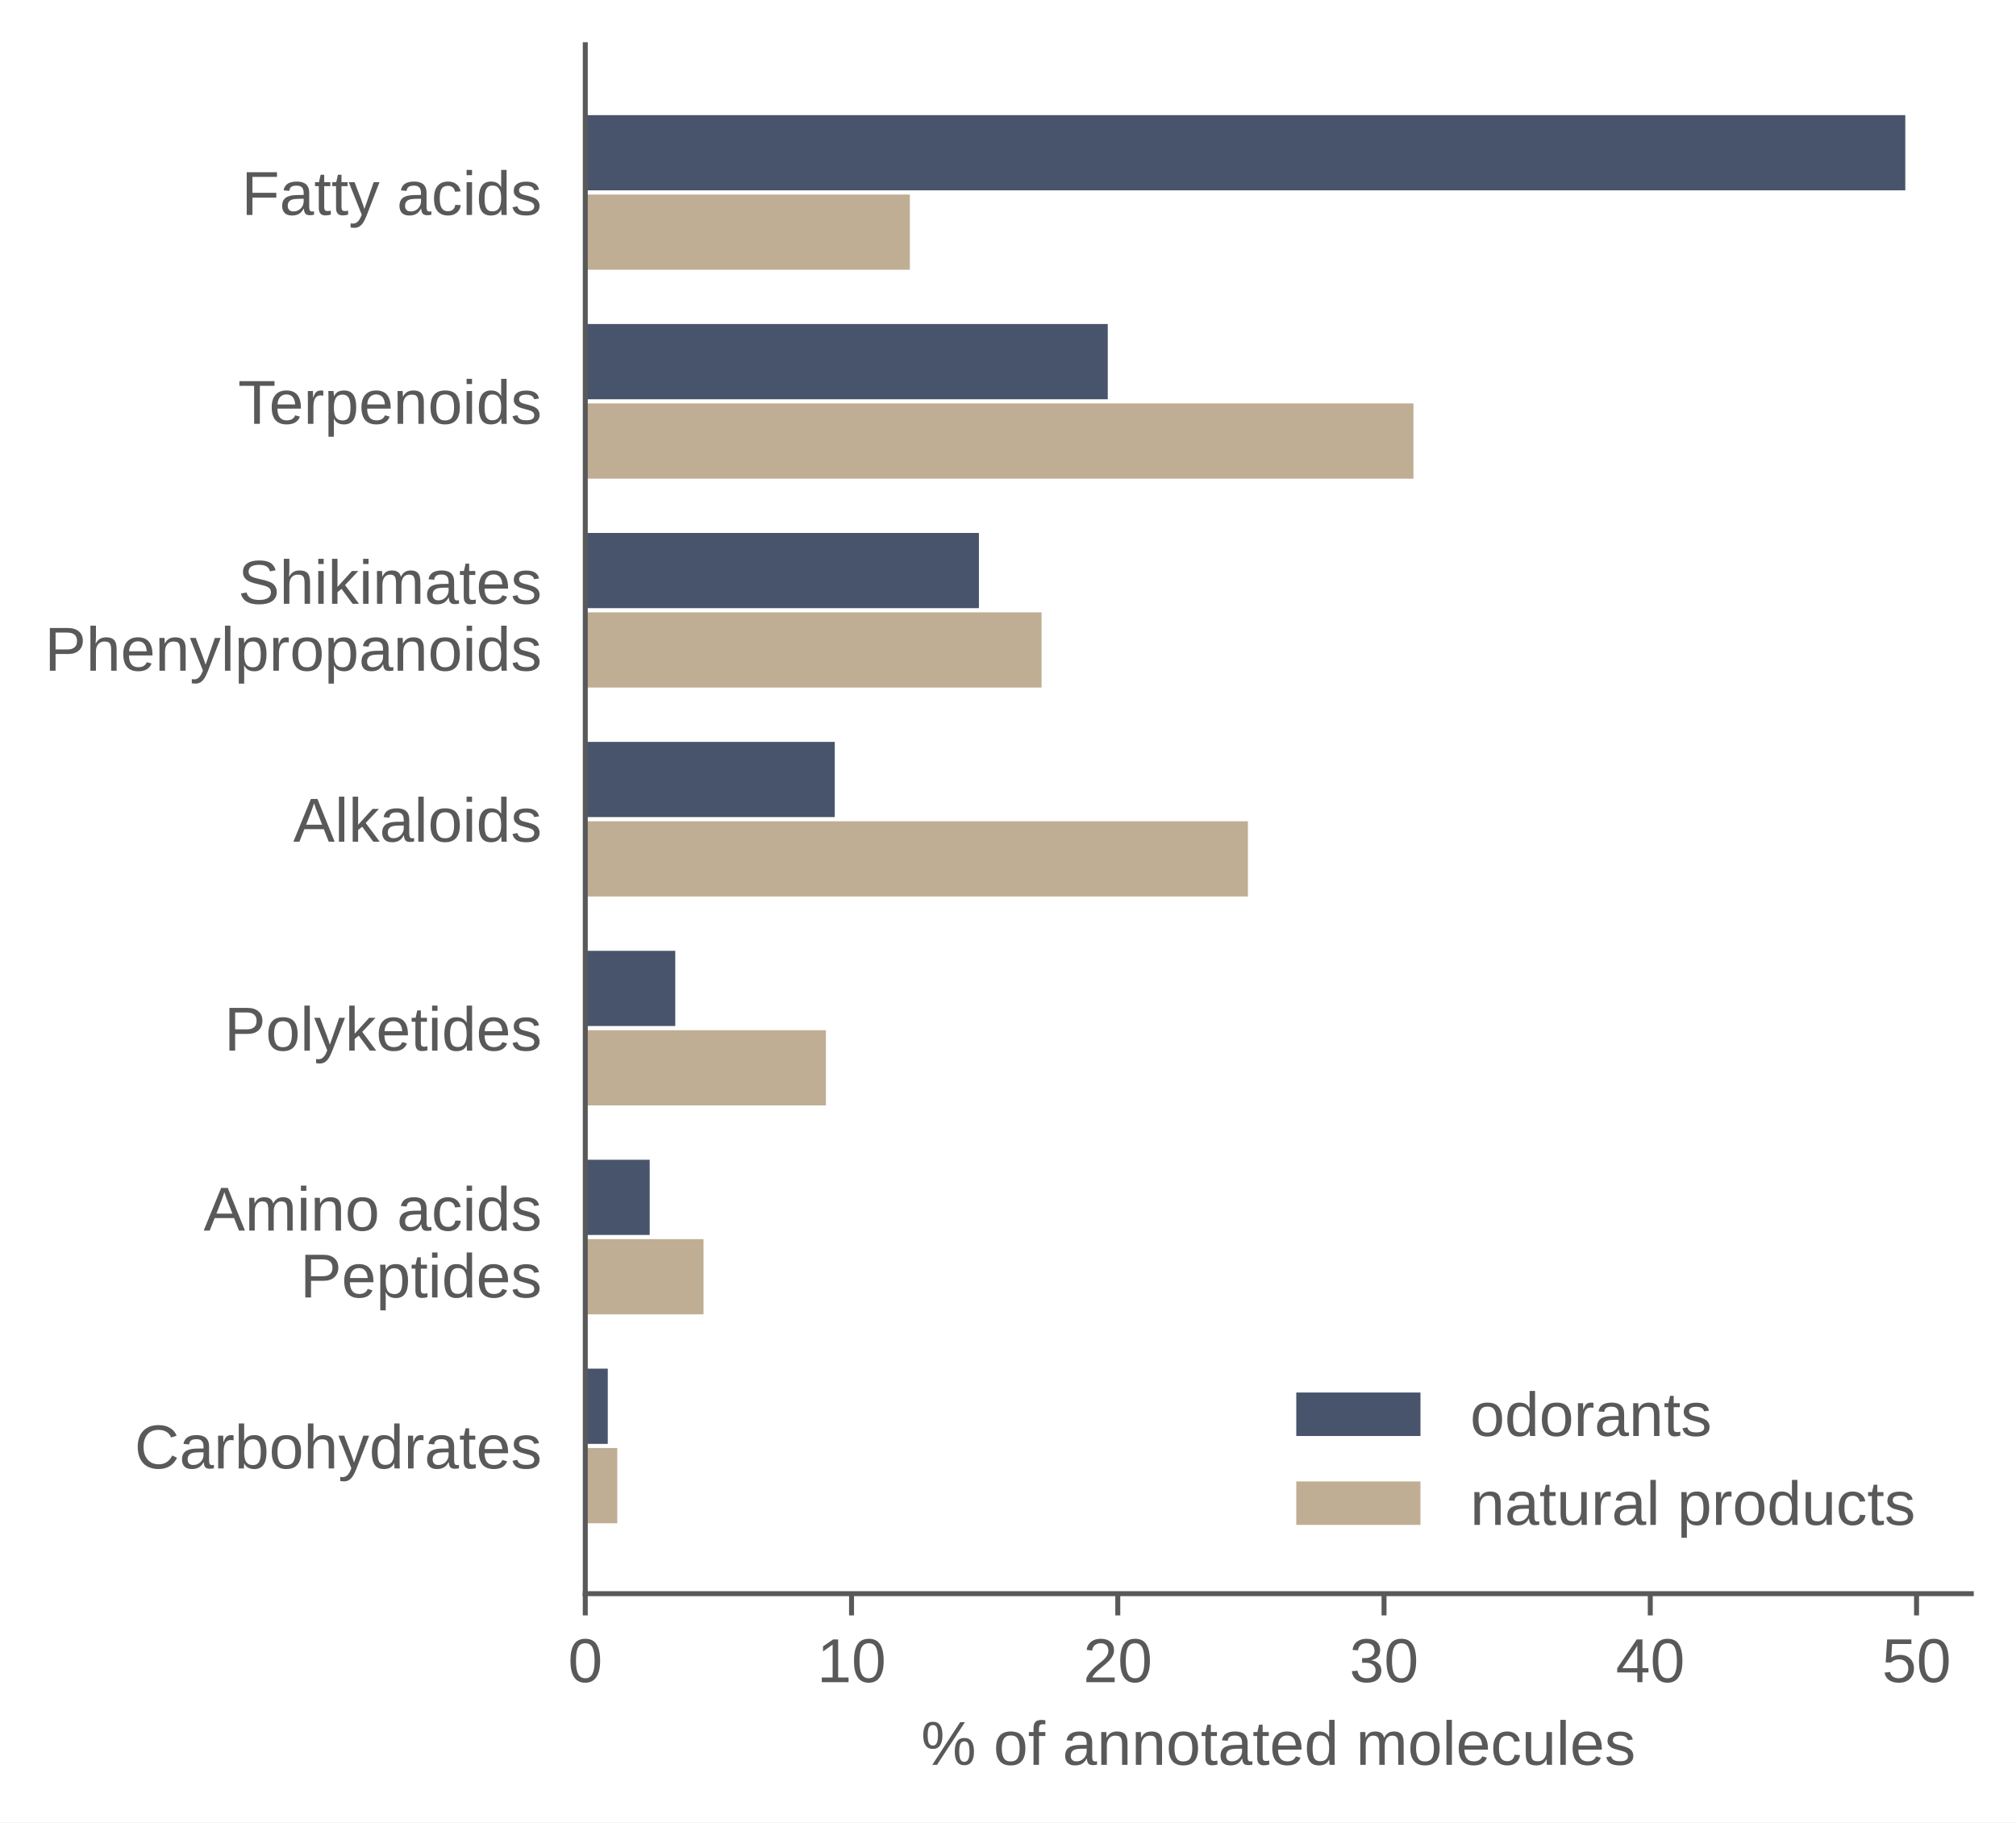
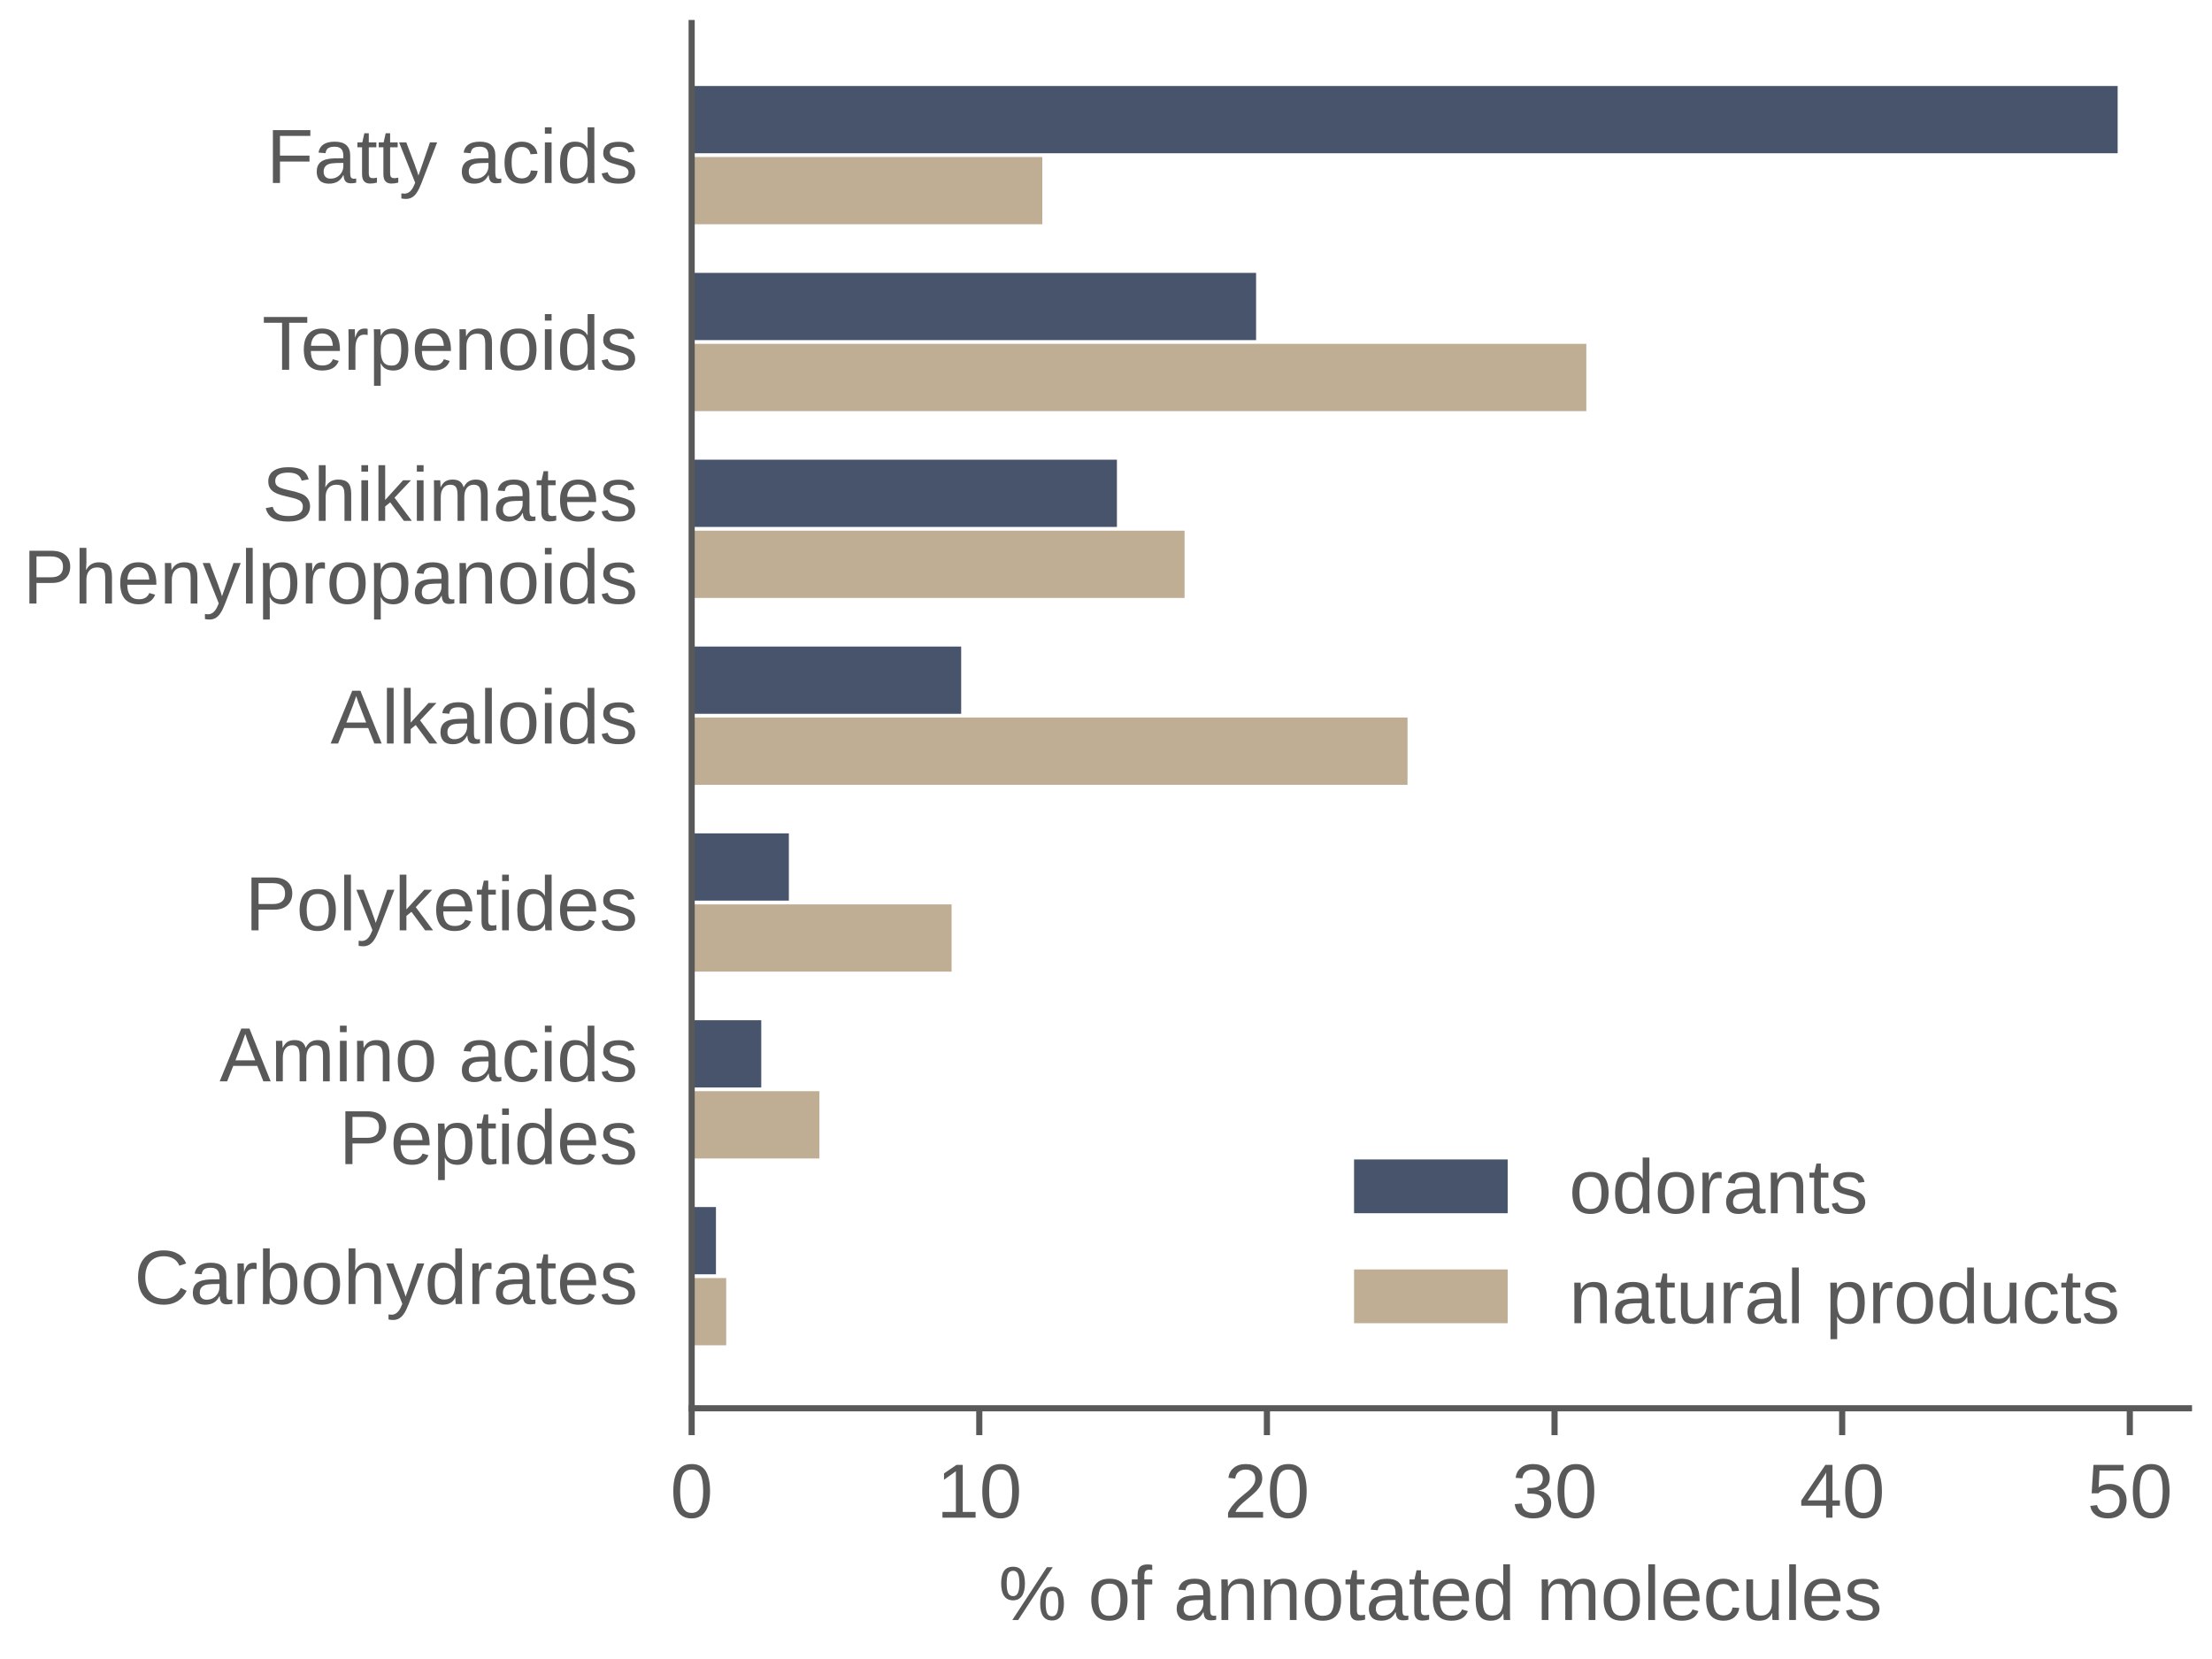
- <svg xmlns="http://www.w3.org/2000/svg" xmlns:xlink="http://www.w3.org/1999/xlink" width="324.653pt" height="293.524pt" viewBox="0 0 324.653 293.524" version="1.1">
+ <svg xmlns="http://www.w3.org/2000/svg" xmlns:xlink="http://www.w3.org/1999/xlink" width="288pt" height="216pt" viewBox="0 0 288 216" version="1.1">
  <defs>
    <style type="text/css">*{stroke-linejoin: round; stroke-linecap: butt}</style>
  </defs>
  <g id="figure_1">
    <g id="patch_1">
-       <path d="M 0 293.524  L 324.653 293.524  L 324.653 0  L 0 0  z " style="fill: #ffffff" />
+       <path d="M 0 216  L 288 216  L 288 0  L 0 0  z " style="fill: #ffffff" />
    </g>
    <g id="axes_1">
      <g id="patch_2">
-         <path d="M 94.253 256.68  L 317.453 256.68  L 317.453 7.2  L 94.253 7.2  z " style="fill: #ffffff" />
+         <path d="M 90.053 183.356  L 285 183.356  L 285 3  L 90.053 3  z " style="fill: #ffffff" />
      </g>
      <g id="patch_3">
-         <path d="M 94.253 30.654  L 306.825 30.654  L 306.825 18.54  L 94.253 18.54  z " clip-path="url(#p95fcc711ff)" style="fill: #48546b" />
+         <path d="M 90.053 19.956  L 275.717 19.956  L 275.717 11.198  L 90.053 11.198  z " clip-path="url(#p730e8b1137)" style="fill: #48546b" />
      </g>
      <g id="patch_4">
-         <path d="M 94.253 64.304  L 178.393 64.304  L 178.393 52.19  L 94.253 52.19  z " clip-path="url(#p95fcc711ff)" style="fill: #48546b" />
+         <path d="M 90.053 44.282  L 163.542 44.282  L 163.542 35.525  L 90.053 35.525  z " clip-path="url(#p730e8b1137)" style="fill: #48546b" />
      </g>
      <g id="patch_5">
-         <path d="M 94.253 97.954  L 157.646 97.954  L 157.646 85.84  L 94.253 85.84  z " clip-path="url(#p95fcc711ff)" style="fill: #48546b" />
+         <path d="M 90.053 68.608  L 145.422 68.608  L 145.422 59.851  L 90.053 59.851  z " clip-path="url(#p730e8b1137)" style="fill: #48546b" />
      </g>
      <g id="patch_6">
-         <path d="M 94.253 131.604  L 134.429 131.604  L 134.429 119.49  L 94.253 119.49  z " clip-path="url(#p95fcc711ff)" style="fill: #48546b" />
+         <path d="M 90.053 92.935  L 125.144 92.935  L 125.144 84.177  L 90.053 84.177  z " clip-path="url(#p730e8b1137)" style="fill: #48546b" />
      </g>
      <g id="patch_7">
-         <path d="M 94.253 165.253  L 108.743 165.253  L 108.743 153.139  L 94.253 153.139  z " clip-path="url(#p95fcc711ff)" style="fill: #48546b" />
+         <path d="M 90.053 117.261  L 102.709 117.261  L 102.709 108.504  L 90.053 108.504  z " clip-path="url(#p730e8b1137)" style="fill: #48546b" />
      </g>
      <g id="patch_8">
-         <path d="M 94.253 198.903  L 104.626 198.903  L 104.626 186.789  L 94.253 186.789  z " clip-path="url(#p95fcc711ff)" style="fill: #48546b" />
+         <path d="M 90.053 141.588  L 99.114 141.588  L 99.114 132.83  L 90.053 132.83  z " clip-path="url(#p730e8b1137)" style="fill: #48546b" />
      </g>
      <g id="patch_9">
-         <path d="M 94.253 232.553  L 97.876 232.553  L 97.876 220.439  L 94.253 220.439  z " clip-path="url(#p95fcc711ff)" style="fill: #48546b" />
+         <path d="M 90.053 165.914  L 93.217 165.914  L 93.217 157.156  L 90.053 157.156  z " clip-path="url(#p730e8b1137)" style="fill: #48546b" />
      </g>
      <g id="patch_10">
-         <path d="M 94.253 43.441  L 146.522 43.441  L 146.522 31.327  L 94.253 31.327  z " clip-path="url(#p95fcc711ff)" style="fill: #bfae94" />
+         <path d="M 90.053 29.2  L 135.705 29.2  L 135.705 20.442  L 90.053 20.442  z " clip-path="url(#p730e8b1137)" style="fill: #bfae94" />
      </g>
      <g id="patch_11">
-         <path d="M 94.253 77.091  L 227.621 77.091  L 227.621 64.977  L 94.253 64.977  z " clip-path="url(#p95fcc711ff)" style="fill: #bfae94" />
+         <path d="M 90.053 53.526  L 206.539 53.526  L 206.539 44.769  L 90.053 44.769  z " clip-path="url(#p730e8b1137)" style="fill: #bfae94" />
      </g>
      <g id="patch_12">
-         <path d="M 94.253 110.741  L 167.73 110.741  L 167.73 98.627  L 94.253 98.627  z " clip-path="url(#p95fcc711ff)" style="fill: #bfae94" />
+         <path d="M 90.053 77.853  L 154.229 77.853  L 154.229 69.095  L 90.053 69.095  z " clip-path="url(#p730e8b1137)" style="fill: #bfae94" />
      </g>
      <g id="patch_13">
-         <path d="M 94.253 144.39  L 200.967 144.39  L 200.967 132.276  L 94.253 132.276  z " clip-path="url(#p95fcc711ff)" style="fill: #bfae94" />
+         <path d="M 90.053 102.179  L 183.258 102.179  L 183.258 93.421  L 90.053 93.421  z " clip-path="url(#p730e8b1137)" style="fill: #bfae94" />
      </g>
      <g id="patch_14">
-         <path d="M 94.253 178.04  L 133.001 178.04  L 133.001 165.926  L 94.253 165.926  z " clip-path="url(#p95fcc711ff)" style="fill: #bfae94" />
+         <path d="M 90.053 126.505  L 123.896 126.505  L 123.896 117.748  L 90.053 117.748  z " clip-path="url(#p730e8b1137)" style="fill: #bfae94" />
      </g>
      <g id="patch_15">
-         <path d="M 94.253 211.69  L 113.295 211.69  L 113.295 199.576  L 94.253 199.576  z " clip-path="url(#p95fcc711ff)" style="fill: #bfae94" />
+         <path d="M 90.053 150.832  L 106.686 150.832  L 106.686 142.074  L 90.053 142.074  z " clip-path="url(#p730e8b1137)" style="fill: #bfae94" />
      </g>
      <g id="patch_16">
-         <path d="M 94.253 245.34  L 99.402 245.34  L 99.402 233.226  L 94.253 233.226  z " clip-path="url(#p95fcc711ff)" style="fill: #bfae94" />
+         <path d="M 90.053 175.158  L 94.551 175.158  L 94.551 166.401  L 90.053 166.401  z " clip-path="url(#p730e8b1137)" style="fill: #bfae94" />
      </g>
      <g id="matplotlib.axis_1">
        <g id="xtick_1">
          <g id="line2d_1">
            <defs>
-               <path id="md6c9b1309c" d="M 0 0  L 0 3.5  " style="stroke: #595959; stroke-width: 0.8" />
+               <path id="m7416ee0c8a" d="M 0 0  L 0 3.5  " style="stroke: #595959; stroke-width: 0.8" />
            </defs>
            <g>
-               <use xlink:href="#md6c9b1309c" x="94.253" y="256.68" style="fill: #595959; stroke: #595959; stroke-width: 0.8" />
+               <use xlink:href="#m7416ee0c8a" x="90.053" y="183.356" style="fill: #595959; stroke: #595959; stroke-width: 0.8" />
            </g>
          </g>
          <g id="text_1">
-             <text style="fill: #595959; font: 10px 'Liberation Sans'; text-anchor: middle" x="94.253" y="270.927" transform="rotate(-0 94.25312 270.9269)">0</text>
+             <text style="font-size: 10px; font-family: 'Liberation Sans'; text-anchor: middle; fill: #595959" x="90.053" y="197.603" transform="rotate(-0 90.05336 197.6029)">0</text>
          </g>
        </g>
        <g id="xtick_2">
          <g id="line2d_2">
            <g>
-               <use xlink:href="#md6c9b1309c" x="137.13" y="256.68" style="fill: #595959; stroke: #595959; stroke-width: 0.8" />
+               <use xlink:href="#m7416ee0c8a" x="127.502" y="183.356" style="fill: #595959; stroke: #595959; stroke-width: 0.8" />
            </g>
          </g>
          <g id="text_2">
-             <text style="fill: #595959; font: 10px 'Liberation Sans'; text-anchor: middle" x="137.13" y="270.927" transform="rotate(-0 137.1297 270.9269)">10</text>
+             <text style="font-size: 10px; font-family: 'Liberation Sans'; text-anchor: middle; fill: #595959" x="127.502" y="197.603" transform="rotate(-0 127.5024 197.6029)">10</text>
          </g>
        </g>
        <g id="xtick_3">
          <g id="line2d_3">
            <g>
-               <use xlink:href="#md6c9b1309c" x="180.006" y="256.68" style="fill: #595959; stroke: #595959; stroke-width: 0.8" />
+               <use xlink:href="#m7416ee0c8a" x="164.951" y="183.356" style="fill: #595959; stroke: #595959; stroke-width: 0.8" />
            </g>
          </g>
          <g id="text_3">
-             <text style="fill: #595959; font: 10px 'Liberation Sans'; text-anchor: middle" x="180.006" y="270.927" transform="rotate(-0 180.0062 270.9269)">20</text>
+             <text style="font-size: 10px; font-family: 'Liberation Sans'; text-anchor: middle; fill: #595959" x="164.951" y="197.603" transform="rotate(-0 164.9514 197.6029)">20</text>
          </g>
        </g>
        <g id="xtick_4">
          <g id="line2d_4">
            <g>
-               <use xlink:href="#md6c9b1309c" x="222.883" y="256.68" style="fill: #595959; stroke: #595959; stroke-width: 0.8" />
+               <use xlink:href="#m7416ee0c8a" x="202.4" y="183.356" style="fill: #595959; stroke: #595959; stroke-width: 0.8" />
            </g>
          </g>
          <g id="text_4">
-             <text style="fill: #595959; font: 10px 'Liberation Sans'; text-anchor: middle" x="222.883" y="270.927" transform="rotate(-0 222.8827 270.9269)">30</text>
+             <text style="font-size: 10px; font-family: 'Liberation Sans'; text-anchor: middle; fill: #595959" x="202.4" y="197.603" transform="rotate(-0 202.4005 197.6029)">30</text>
          </g>
        </g>
        <g id="xtick_5">
          <g id="line2d_5">
            <g>
-               <use xlink:href="#md6c9b1309c" x="265.759" y="256.68" style="fill: #595959; stroke: #595959; stroke-width: 0.8" />
+               <use xlink:href="#m7416ee0c8a" x="239.85" y="183.356" style="fill: #595959; stroke: #595959; stroke-width: 0.8" />
            </g>
          </g>
          <g id="text_5">
-             <text style="fill: #595959; font: 10px 'Liberation Sans'; text-anchor: middle" x="265.759" y="270.927" transform="rotate(-0 265.7592 270.9269)">40</text>
+             <text style="font-size: 10px; font-family: 'Liberation Sans'; text-anchor: middle; fill: #595959" x="239.85" y="197.603" transform="rotate(-0 239.8495 197.6029)">40</text>
          </g>
        </g>
        <g id="xtick_6">
          <g id="line2d_6">
            <g>
-               <use xlink:href="#md6c9b1309c" x="308.636" y="256.68" style="fill: #595959; stroke: #595959; stroke-width: 0.8" />
+               <use xlink:href="#m7416ee0c8a" x="277.299" y="183.356" style="fill: #595959; stroke: #595959; stroke-width: 0.8" />
            </g>
          </g>
          <g id="text_6">
-             <text style="fill: #595959; font: 10px 'Liberation Sans'; text-anchor: middle" x="308.636" y="270.927" transform="rotate(-0 308.6358 270.9269)">50</text>
+             <text style="font-size: 10px; font-family: 'Liberation Sans'; text-anchor: middle; fill: #595959" x="277.299" y="197.603" transform="rotate(-0 277.2985 197.6029)">50</text>
          </g>
        </g>
        <g id="text_7">
-           <text style="fill: #595959; font: 10px 'Liberation Sans'; text-anchor: middle" x="205.853" y="284.249" transform="rotate(-0 205.8531 284.2487)">% of annotated molecules</text>
+           <text style="font-size: 10px; font-family: 'Liberation Sans'; text-anchor: middle; fill: #595959" x="187.527" y="210.925" transform="rotate(-0 187.5266 210.9248)">% of annotated molecules</text>
        </g>
      </g>
      <g id="matplotlib.axis_2">
        <g id="ytick_1">
          <g id="text_8">
-             <text style="fill: #595959; font: 10px 'Liberation Sans'; text-anchor: end" x="87.253" y="34.614" transform="rotate(-0 87.25312 34.61388)">Fatty acids</text>
+             <text style="font-size: 10px; font-family: 'Liberation Sans'; text-anchor: end; fill: #595959" x="83.053" y="23.822" transform="rotate(-0 83.05336 23.82243)">Fatty acids</text>
          </g>
        </g>
        <g id="ytick_2">
          <g id="text_9">
-             <text style="fill: #595959; font: 10px 'Liberation Sans'; text-anchor: end" x="87.253" y="68.264" transform="rotate(-0 87.25312 68.26373)">Terpenoids</text>
+             <text style="font-size: 10px; font-family: 'Liberation Sans'; text-anchor: end; fill: #595959" x="83.053" y="48.149" transform="rotate(-0 83.05336 48.14881)">Terpenoids</text>
          </g>
        </g>
        <g id="ytick_3">
          <g id="text_10">
-             <text style="fill: #595959; font: 10px 'Liberation Sans'" transform="translate(38.34844 97.25265)">Shikimates</text>
-             <text style="fill: #595959; font: 10px 'Liberation Sans'" transform="translate(7.2 108.0239)">Phenylpropanoids</text>
+             <text style="font-size: 10px; font-family: 'Liberation Sans'; fill: #595959" transform="translate(34.14868 67.81425)">Shikimates</text>
+             <text style="font-size: 10px; font-family: 'Liberation Sans'; fill: #595959" transform="translate(3.00024 78.5855)">Phenylpropanoids</text>
          </g>
        </g>
        <g id="ytick_4">
          <g id="text_11">
-             <text style="fill: #595959; font: 10px 'Liberation Sans'; text-anchor: end" x="87.253" y="135.563" transform="rotate(-0 87.25312 135.5634)">Alkaloids</text>
+             <text style="font-size: 10px; font-family: 'Liberation Sans'; text-anchor: end; fill: #595959" x="83.053" y="96.802" transform="rotate(-0 83.05336 96.80156)">Alkaloids</text>
          </g>
        </g>
        <g id="ytick_5">
          <g id="text_12">
-             <text style="fill: #595959; font: 10px 'Liberation Sans'; text-anchor: end" x="87.253" y="169.213" transform="rotate(-0 87.25312 169.2133)">Polyketides</text>
+             <text style="font-size: 10px; font-family: 'Liberation Sans'; text-anchor: end; fill: #595959" x="83.053" y="121.128" transform="rotate(-0 83.05336 121.1279)">Polyketides</text>
          </g>
        </g>
        <g id="ytick_6">
          <g id="text_13">
-             <text style="fill: #595959; font: 10px 'Liberation Sans'" transform="translate(32.7875 198.2022)">Amino acids</text>
-             <text style="fill: #595959; font: 10px 'Liberation Sans'" transform="translate(48.33906 208.9735)">Peptides</text>
+             <text style="font-size: 10px; font-family: 'Liberation Sans'; fill: #595959" transform="translate(28.58774 140.7934)">Amino acids</text>
+             <text style="font-size: 10px; font-family: 'Liberation Sans'; fill: #595959" transform="translate(44.1393 151.5646)">Peptides</text>
          </g>
        </g>
        <g id="ytick_7">
          <g id="text_14">
-             <text style="fill: #595959; font: 10px 'Liberation Sans'; text-anchor: end" x="87.253" y="236.513" transform="rotate(-0 87.25312 236.513)">Carbohydrates</text>
+             <text style="font-size: 10px; font-family: 'Liberation Sans'; text-anchor: end; fill: #595959" x="83.053" y="169.781" transform="rotate(-0 83.05336 169.7807)">Carbohydrates</text>
          </g>
        </g>
      </g>
      <g id="patch_17">
-         <path d="M 94.253 256.68  L 94.253 7.2  " style="fill: none; stroke: #595959; stroke-width: 0.8; stroke-linejoin: miter; stroke-linecap: square" />
+         <path d="M 90.053 183.356  L 90.053 3  " style="fill: none; stroke: #595959; stroke-width: 0.8; stroke-linejoin: miter; stroke-linecap: square" />
      </g>
      <g id="patch_18">
-         <path d="M 94.253 256.68  L 317.453 256.68  " style="fill: none; stroke: #595959; stroke-width: 0.8; stroke-linejoin: miter; stroke-linecap: square" />
+         <path d="M 90.053 183.356  L 285 183.356  " style="fill: none; stroke: #595959; stroke-width: 0.8; stroke-linejoin: miter; stroke-linecap: square" />
      </g>
      <g id="legend_1">
        <g id="patch_19">
-           <path d="M 208.75 231.283  L 228.75 231.283  L 228.75 224.283  L 208.75 224.283  z " style="fill: #48546b" />
+           <path d="M 176.297 157.959  L 196.297 157.959  L 196.297 150.959  L 176.297 150.959  z " style="fill: #48546b" />
        </g>
        <g id="text_15">
-           <text style="fill: #595959; font: 10px 'Liberation Sans'; text-anchor: start" x="236.75" y="231.283" transform="rotate(-0 236.75 231.2831)">odorants</text>
+           <text style="font-size: 10px; font-family: 'Liberation Sans'; text-anchor: start; fill: #595959" x="204.297" y="157.959" transform="rotate(-0 204.2966 157.9591)">odorants</text>
        </g>
        <g id="patch_20">
-           <path d="M 208.75 245.605  L 228.75 245.605  L 228.75 238.605  L 208.75 238.605  z " style="fill: #bfae94" />
+           <path d="M 176.297 172.281  L 196.297 172.281  L 196.297 165.281  L 176.297 165.281  z " style="fill: #bfae94" />
        </g>
        <g id="text_16">
-           <text style="fill: #595959; font: 10px 'Liberation Sans'; text-anchor: start" x="236.75" y="245.605" transform="rotate(-0 236.75 245.605)">natural products</text>
+           <text style="font-size: 10px; font-family: 'Liberation Sans'; text-anchor: start; fill: #595959" x="204.297" y="172.281" transform="rotate(-0 204.2966 172.281)">natural products</text>
        </g>
      </g>
    </g>
  </g>
  <defs>
-     <clipPath id="p95fcc711ff">
-       <rect x="94.253" y="7.2" width="223.2" height="249.48" />
+     <clipPath id="p730e8b1137">
+       <rect x="90.053" y="3" width="194.946" height="180.356" />
    </clipPath>
  </defs>
</svg>
